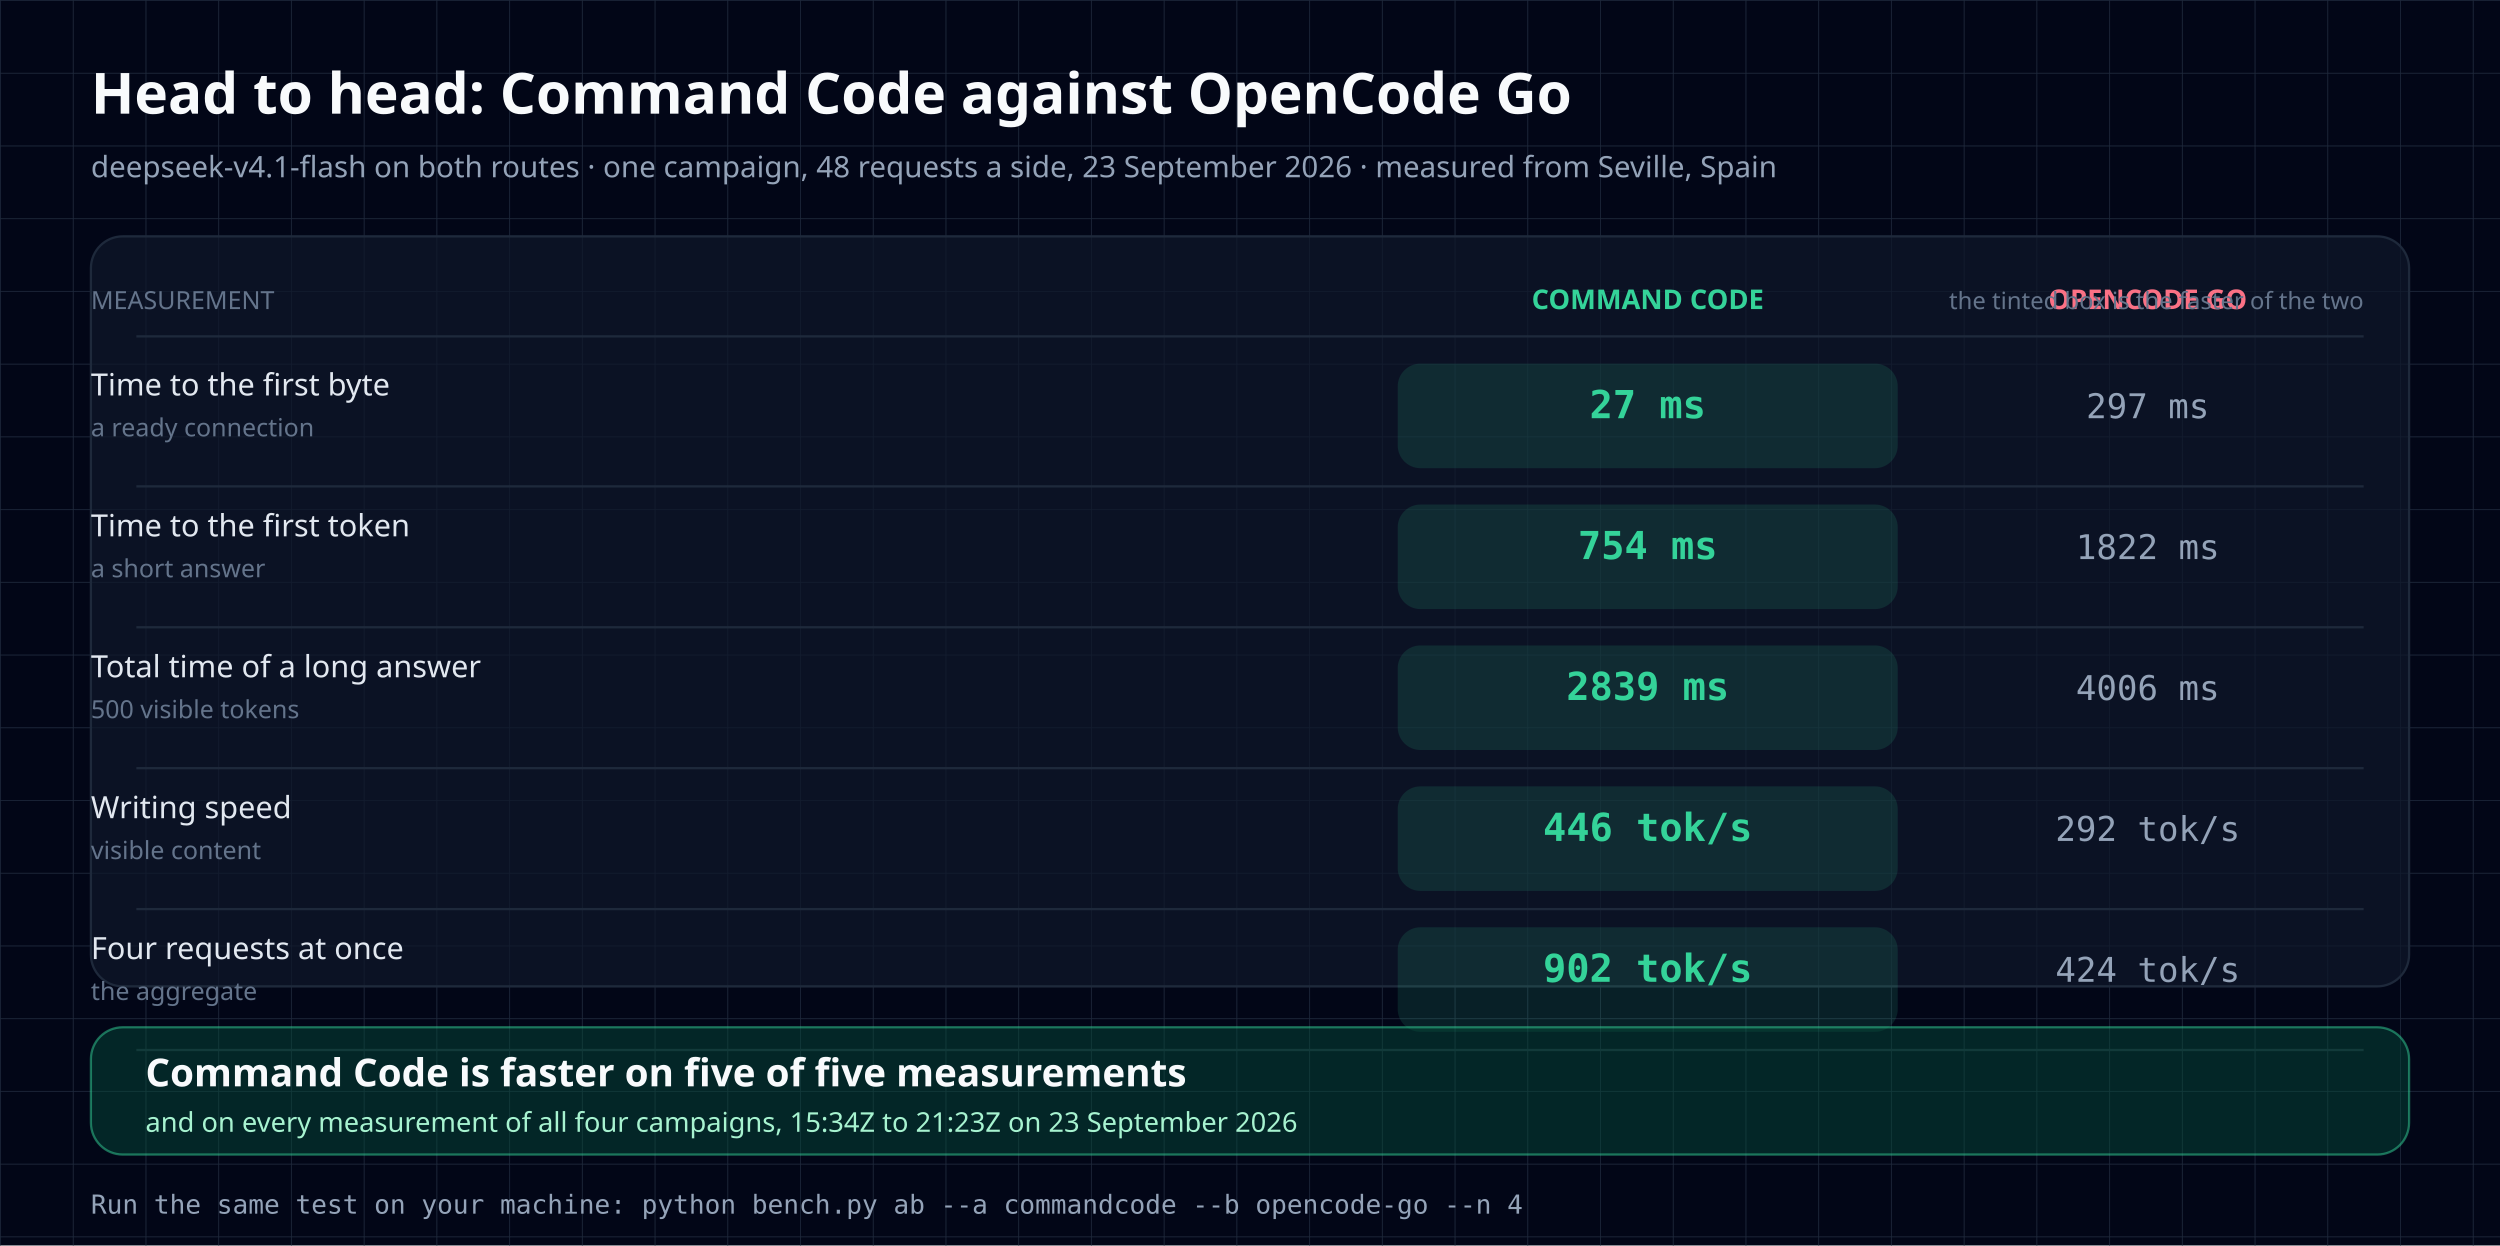
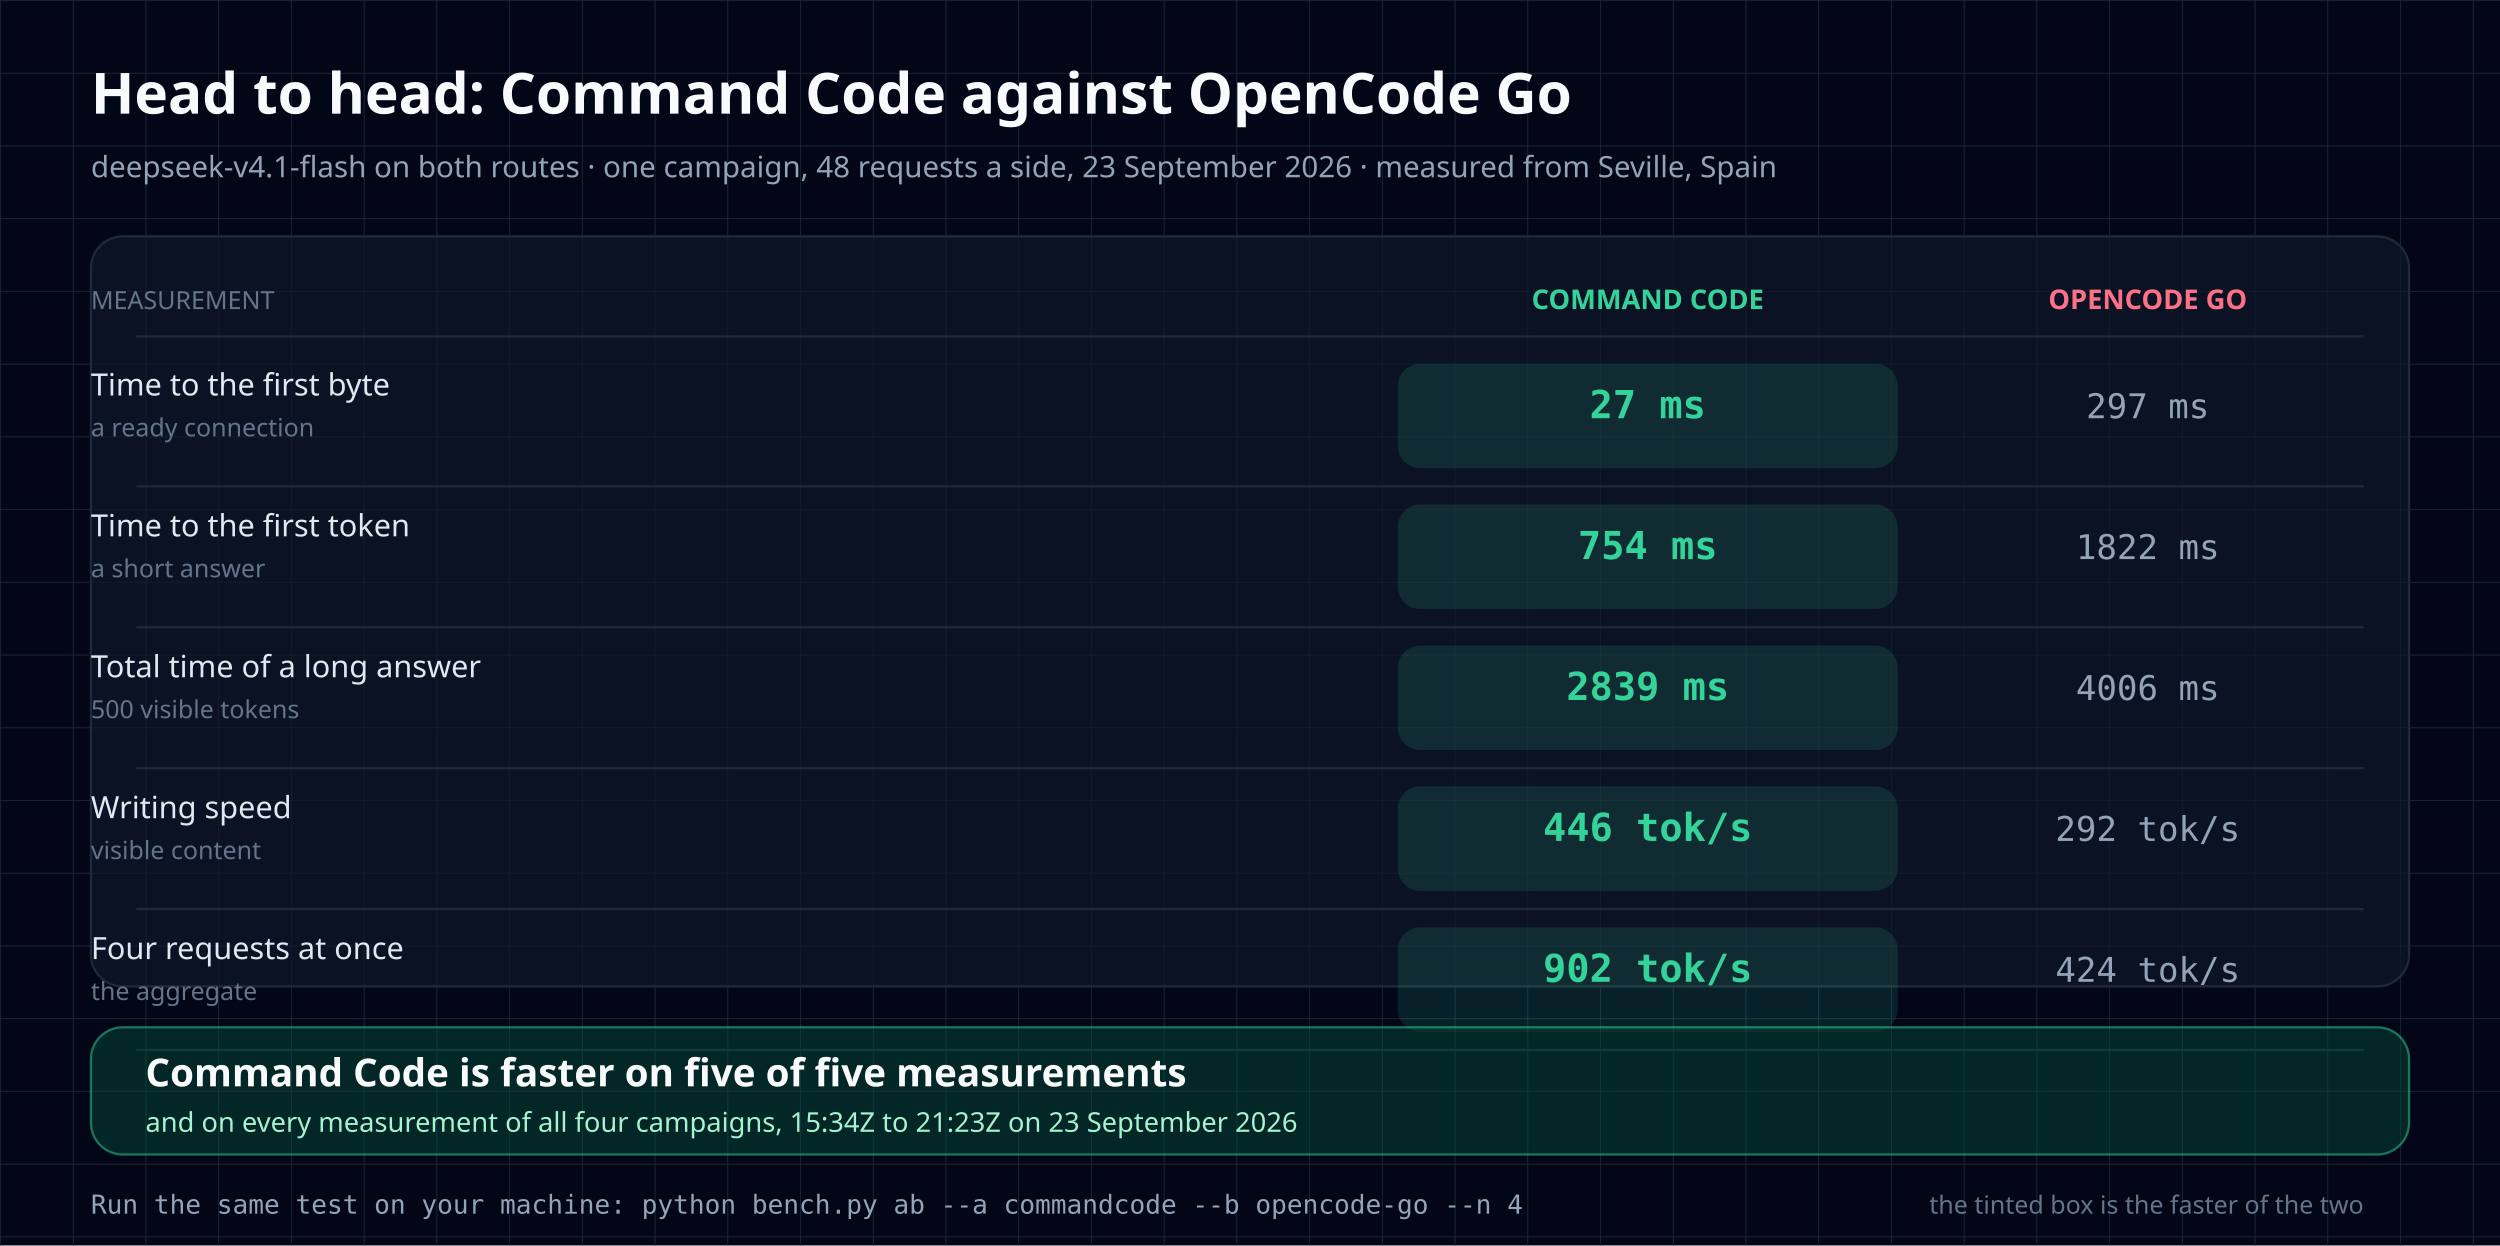
<svg xmlns="http://www.w3.org/2000/svg" viewBox="0 0 1100 548" role="img" aria-labelledby="title desc">
  <defs>
    <pattern id="grid" width="32" height="32" patternUnits="userSpaceOnUse">
      <path d="M32 0H0V32" fill="none" stroke="#1e293b" stroke-width=".7" />
    </pattern>
  </defs>
  <rect width="1100" height="548" fill="#020617" />
  <rect width="1100" height="548" fill="url(#grid)" />
  <text x="40" y="50" fill="#f8fafc" font-family="system-ui,sans-serif" font-size="25" font-weight="700">Head to head: Command Code against OpenCode Go</text>
  <text x="40" y="78" fill="#94a3b8" font-family="system-ui,sans-serif" font-size="13">deepseek-v4.1-flash on both routes · one campaign, 48 requests a side, 23 September 2026 · measured from Seville, Spain</text>
  <rect x="40" y="104" width="1020" height="330" rx="14" fill="#0f172a" fill-opacity=".7" stroke="#1e293b" />
  <text x="40" y="136" fill="#64748b" font-family="system-ui,sans-serif" font-size="11">MEASUREMENT</text>
  <text x="725" y="136" fill="#34d399" font-family="system-ui,sans-serif" font-size="12" font-weight="700" text-anchor="middle">COMMAND CODE</text>
  <text x="945" y="136" fill="#fb7185" font-family="system-ui,sans-serif" font-size="12" font-weight="700" text-anchor="middle">OPENCODE GO</text>
-   <text x="1040" y="136" fill="#64748b" font-family="system-ui,sans-serif" font-size="10.5" text-anchor="end">the tinted box is the faster of the two</text>
  <line x1="60" y1="148" x2="1040" y2="148" stroke="#1e293b" />
  <rect x="615" y="160" width="220" height="46" rx="10" fill="#34d399" fill-opacity=".13" />
  <text x="40" y="174" fill="#e2e8f0" font-family="system-ui,sans-serif" font-size="13.5">Time to the first byte</text>
  <text x="40" y="192" fill="#64748b" font-family="system-ui,sans-serif" font-size="11">a ready connection</text>
  <text x="725" y="184" fill="#34d399" font-family="ui-monospace,Menlo,monospace" font-size="17" font-weight="700" text-anchor="middle">27 ms</text>
  <text x="945" y="184" fill="#94a3b8" font-family="ui-monospace,Menlo,monospace" font-size="15" text-anchor="middle">297 ms</text>
  <line x1="60" y1="214" x2="1040" y2="214" stroke="#1e293b" />
  <rect x="615" y="222" width="220" height="46" rx="10" fill="#34d399" fill-opacity=".13" />
  <text x="40" y="236" fill="#e2e8f0" font-family="system-ui,sans-serif" font-size="13.5">Time to the first token</text>
  <text x="40" y="254" fill="#64748b" font-family="system-ui,sans-serif" font-size="11">a short answer</text>
  <text x="725" y="246" fill="#34d399" font-family="ui-monospace,Menlo,monospace" font-size="17" font-weight="700" text-anchor="middle">754 ms</text>
  <text x="945" y="246" fill="#94a3b8" font-family="ui-monospace,Menlo,monospace" font-size="15" text-anchor="middle">1822 ms</text>
  <line x1="60" y1="276" x2="1040" y2="276" stroke="#1e293b" />
  <rect x="615" y="284" width="220" height="46" rx="10" fill="#34d399" fill-opacity=".13" />
  <text x="40" y="298" fill="#e2e8f0" font-family="system-ui,sans-serif" font-size="13.5">Total time of a long answer</text>
  <text x="40" y="316" fill="#64748b" font-family="system-ui,sans-serif" font-size="11">500 visible tokens</text>
  <text x="725" y="308" fill="#34d399" font-family="ui-monospace,Menlo,monospace" font-size="17" font-weight="700" text-anchor="middle">2839 ms</text>
  <text x="945" y="308" fill="#94a3b8" font-family="ui-monospace,Menlo,monospace" font-size="15" text-anchor="middle">4006 ms</text>
  <line x1="60" y1="338" x2="1040" y2="338" stroke="#1e293b" />
  <rect x="615" y="346" width="220" height="46" rx="10" fill="#34d399" fill-opacity=".13" />
  <text x="40" y="360" fill="#e2e8f0" font-family="system-ui,sans-serif" font-size="13.5">Writing speed</text>
  <text x="40" y="378" fill="#64748b" font-family="system-ui,sans-serif" font-size="11">visible content</text>
  <text x="725" y="370" fill="#34d399" font-family="ui-monospace,Menlo,monospace" font-size="17" font-weight="700" text-anchor="middle">446 tok/s</text>
  <text x="945" y="370" fill="#94a3b8" font-family="ui-monospace,Menlo,monospace" font-size="15" text-anchor="middle">292 tok/s</text>
  <line x1="60" y1="400" x2="1040" y2="400" stroke="#1e293b" />
  <rect x="615" y="408" width="220" height="46" rx="10" fill="#34d399" fill-opacity=".13" />
  <text x="40" y="422" fill="#e2e8f0" font-family="system-ui,sans-serif" font-size="13.5">Four requests at once</text>
  <text x="40" y="440" fill="#64748b" font-family="system-ui,sans-serif" font-size="11">the aggregate</text>
  <text x="725" y="432" fill="#34d399" font-family="ui-monospace,Menlo,monospace" font-size="17" font-weight="700" text-anchor="middle">902 tok/s</text>
  <text x="945" y="432" fill="#94a3b8" font-family="ui-monospace,Menlo,monospace" font-size="15" text-anchor="middle">424 tok/s</text>
  <line x1="60" y1="462" x2="1040" y2="462" stroke="#1e293b" />
  <rect x="40" y="452" width="1020" height="56" rx="14" fill="#064e3b" fill-opacity=".45" stroke="#34d399" stroke-opacity=".5" />
  <text x="64" y="478" fill="#f8fafc" font-family="system-ui,sans-serif" font-size="17" font-weight="700">Command Code is faster on five of five measurements</text>
  <text x="64" y="498" fill="#a7f3d0" font-family="system-ui,sans-serif" font-size="12">and on every measurement of all four campaigns, 15:34Z to 21:23Z on 23 September 2026</text>
+   <text x="1040" y="534" fill="#64748b" font-family="system-ui,sans-serif" font-size="11" text-anchor="end">the tinted box is the faster of the two</text>
  <text x="40" y="534" fill="#94a3b8" font-family="ui-monospace,Menlo,monospace" font-size="11.5">Run the same test on your machine: python bench.py ab --a commandcode --b opencode-go --n 4</text>
</svg>
